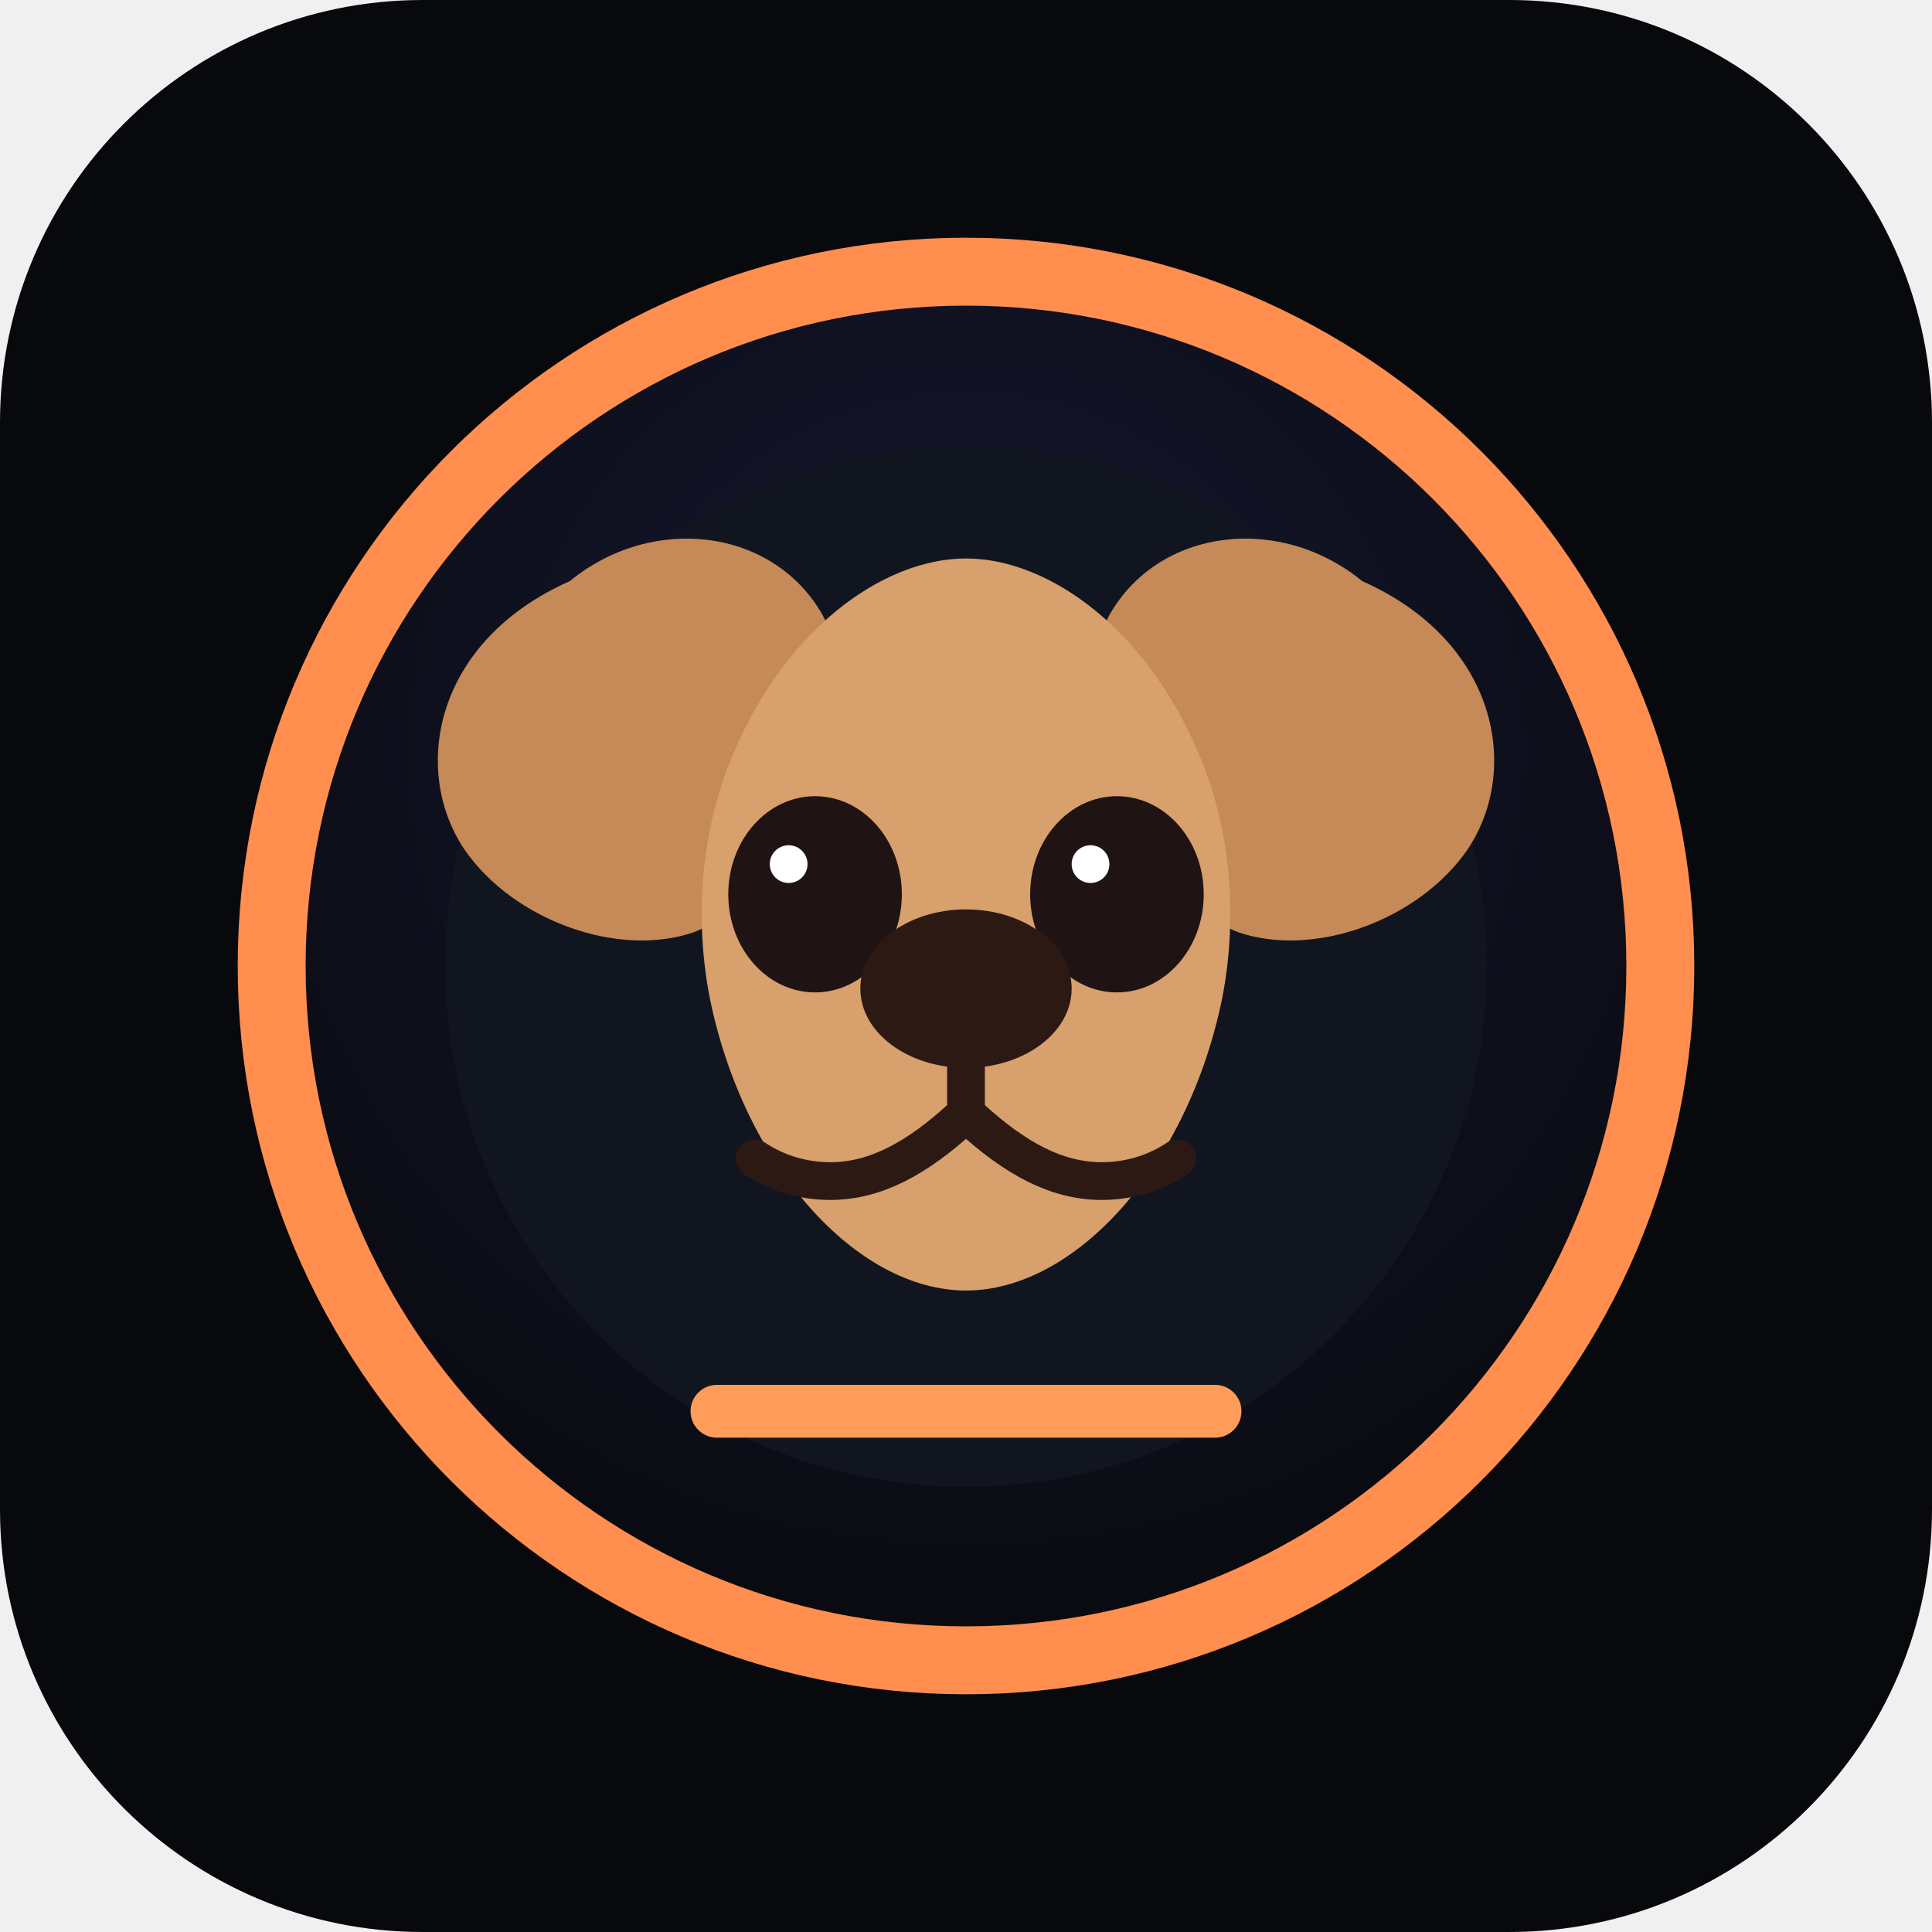
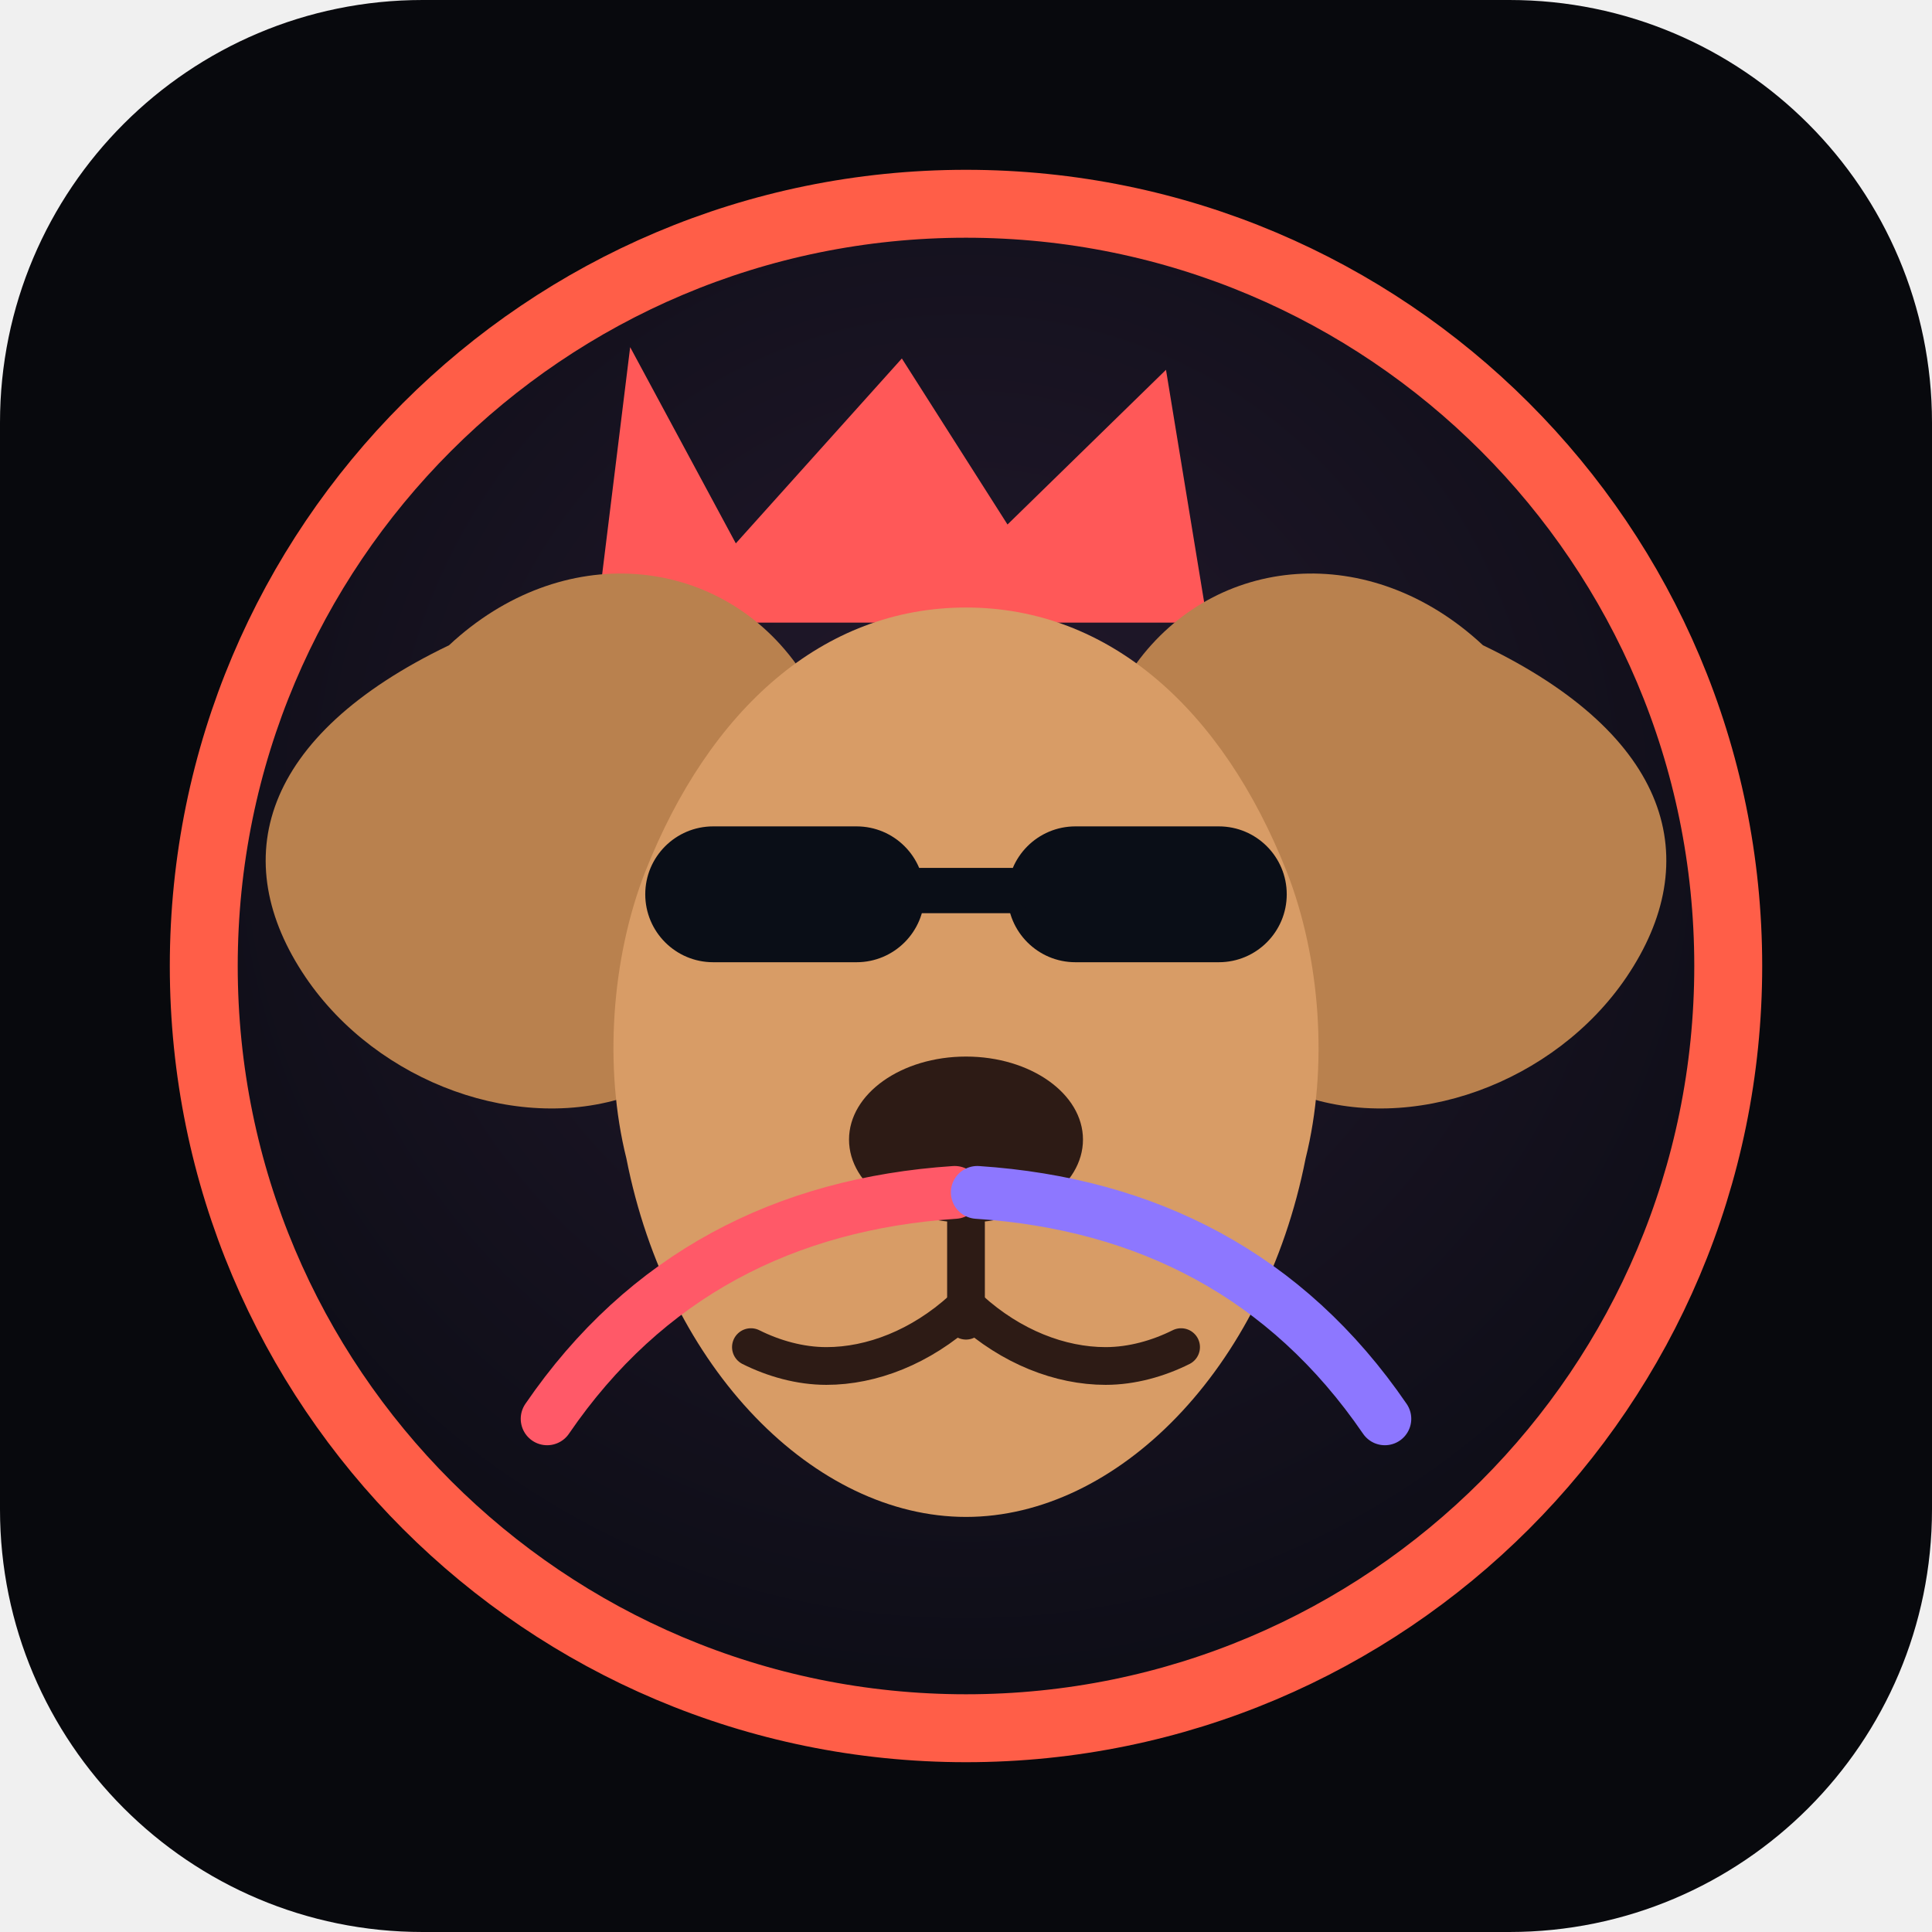
<svg xmlns="http://www.w3.org/2000/svg" viewBox="0 0 512 512">
  <defs>
-     <linearGradient id="ring" x1="64" y1="64" x2="448" y2="448">
-       <stop offset="0" stop-color="#ff8e4f" />
-       <stop offset=".6" stop-color="#ffc06b" />
-       <stop offset="1" stop-color="#8a5cff" />
+     <linearGradient id="rr" x1="64" y1="64" x2="448" y2="448">
+       <stop offset="0" stop-color="#ff5e48" />
+       <stop offset=".55" stop-color="#ffcc72" />
+       <stop offset="1" stop-color="#8b6dff" />
    </linearGradient>
-     <radialGradient id="bg" cx="50%" cy="35%" r="70%">
-       <stop offset="0" stop-color="#171832" />
-       <stop offset="1" stop-color="#08090c" />
+     <radialGradient id="bg" cx="50%" cy="40%" r="70%">
+       <stop offset="0" stop-color="#23192d" />
+       <stop offset="1" stop-color="#090b12" />
    </radialGradient>
  </defs>
-   <rect width="512" height="512" rx="112" fill="#08090c" />
-   <circle cx="256" cy="256" r="184" fill="url(#bg)" stroke="url(#ring)" stroke-width="18" />
-   <circle cx="256" cy="256" r="138" fill="#11151f" />
-   <path d="M151 154c22-18 54-14 67 9 9 17 4 34-4 49-8 16-15 29-30 35-20 7-48-3-61-22-14-21-8-55 28-71Z" fill="#c58a57" />
-   <path d="M361 154c-22-18-54-14-67 9-9 17-4 34 4 49 8 16 15 29 30 35 20 7 48-3 61-22 14-21 8-55-28-71Z" fill="#c58a57" />
-   <path d="M193 203c14-36 41-55 63-55s49 19 63 55c7 18 9 40 5 61-9 45-39 78-68 78s-59-33-68-78c-4-21-2-43 5-61Z" fill="#d7a06c" />
-   <ellipse cx="216" cy="237" rx="23" ry="26" fill="#1f1413" />
-   <ellipse cx="296" cy="237" rx="23" ry="26" fill="#1f1413" />
-   <circle cx="209" cy="229" r="5" fill="#fff" />
-   <circle cx="289" cy="229" r="5" fill="#fff" />
-   <ellipse cx="256" cy="262" rx="28" ry="21" fill="#2c1914" />
-   <path d="M256 278v18" stroke="#2c1914" stroke-width="10" stroke-linecap="round" />
-   <path d="M255 296c-12 11-23 17-35 17-7 0-14-2-20-6M257 296c12 11 23 17 35 17 7 0 14-2 20-6" fill="none" stroke="#2c1914" stroke-width="10" stroke-linecap="round" />
-   <path d="M190 374h132" stroke="#ff9c59" stroke-width="14" stroke-linecap="round" />
+   <rect width="512" height="512" rx="112" fill="#08090d" />
+   <circle cx="256" cy="256" r="202" fill="url(#bg)" stroke="url(#rr)" stroke-width="18" />
+   <path d="M167 92l28 52 44-49 28 44 42-41 11 67H158z" fill="#ff5858" />
+   <path d="M119 171c30-28 71-24 92 5 14 20 10 45 0 67-10 20-21 39-43 47-30 11-68-3-87-31-21-31-12-64 38-88Z" fill="#b9814e" />
+   <path d="M393 171c-30-28-71-24-92 5-14 20-10 45 0 67 10 20 21 39 43 47 30 11 68-3 87-31 21-31 12-64-38-88Z" fill="#b9814e" />
+   <path d="M171 231c17-43 47-70 85-70s68 27 85 70c9 23 11 52 5 76-11 56-50 95-90 95s-79-39-90-95c-6-24-4-53 5-76Z" fill="#d89c66" />
+   <rect x="171" y="219" width="74" height="36" rx="18" fill="#0a0e17" />
+   <rect x="267" y="219" width="74" height="36" rx="18" fill="#0a0e17" />
+   <rect x="238" y="230" width="36" height="12" rx="6" fill="#0a0e17" />
+   <ellipse cx="256" cy="302" rx="31" ry="22" fill="#2d1b15" />
+   <path d="M256 324v26" stroke="#2d1b15" stroke-width="10" stroke-linecap="round" />
+   <path d="M255 347c-11 10-24 15-36 15-7 0-14-2-20-5M257 347c11 10 24 15 36 15 7 0 14-2 20-5" fill="none" stroke="#2d1b15" stroke-width="10" stroke-linecap="round" />
+   <path d="M145 376c26-38 63-57 108-60" fill="none" stroke="#ff5968" stroke-width="14" stroke-linecap="round" />
+   <path d="M367 376c-26-38-63-57-108-60" fill="none" stroke="#8d77ff" stroke-width="14" stroke-linecap="round" />
</svg>
